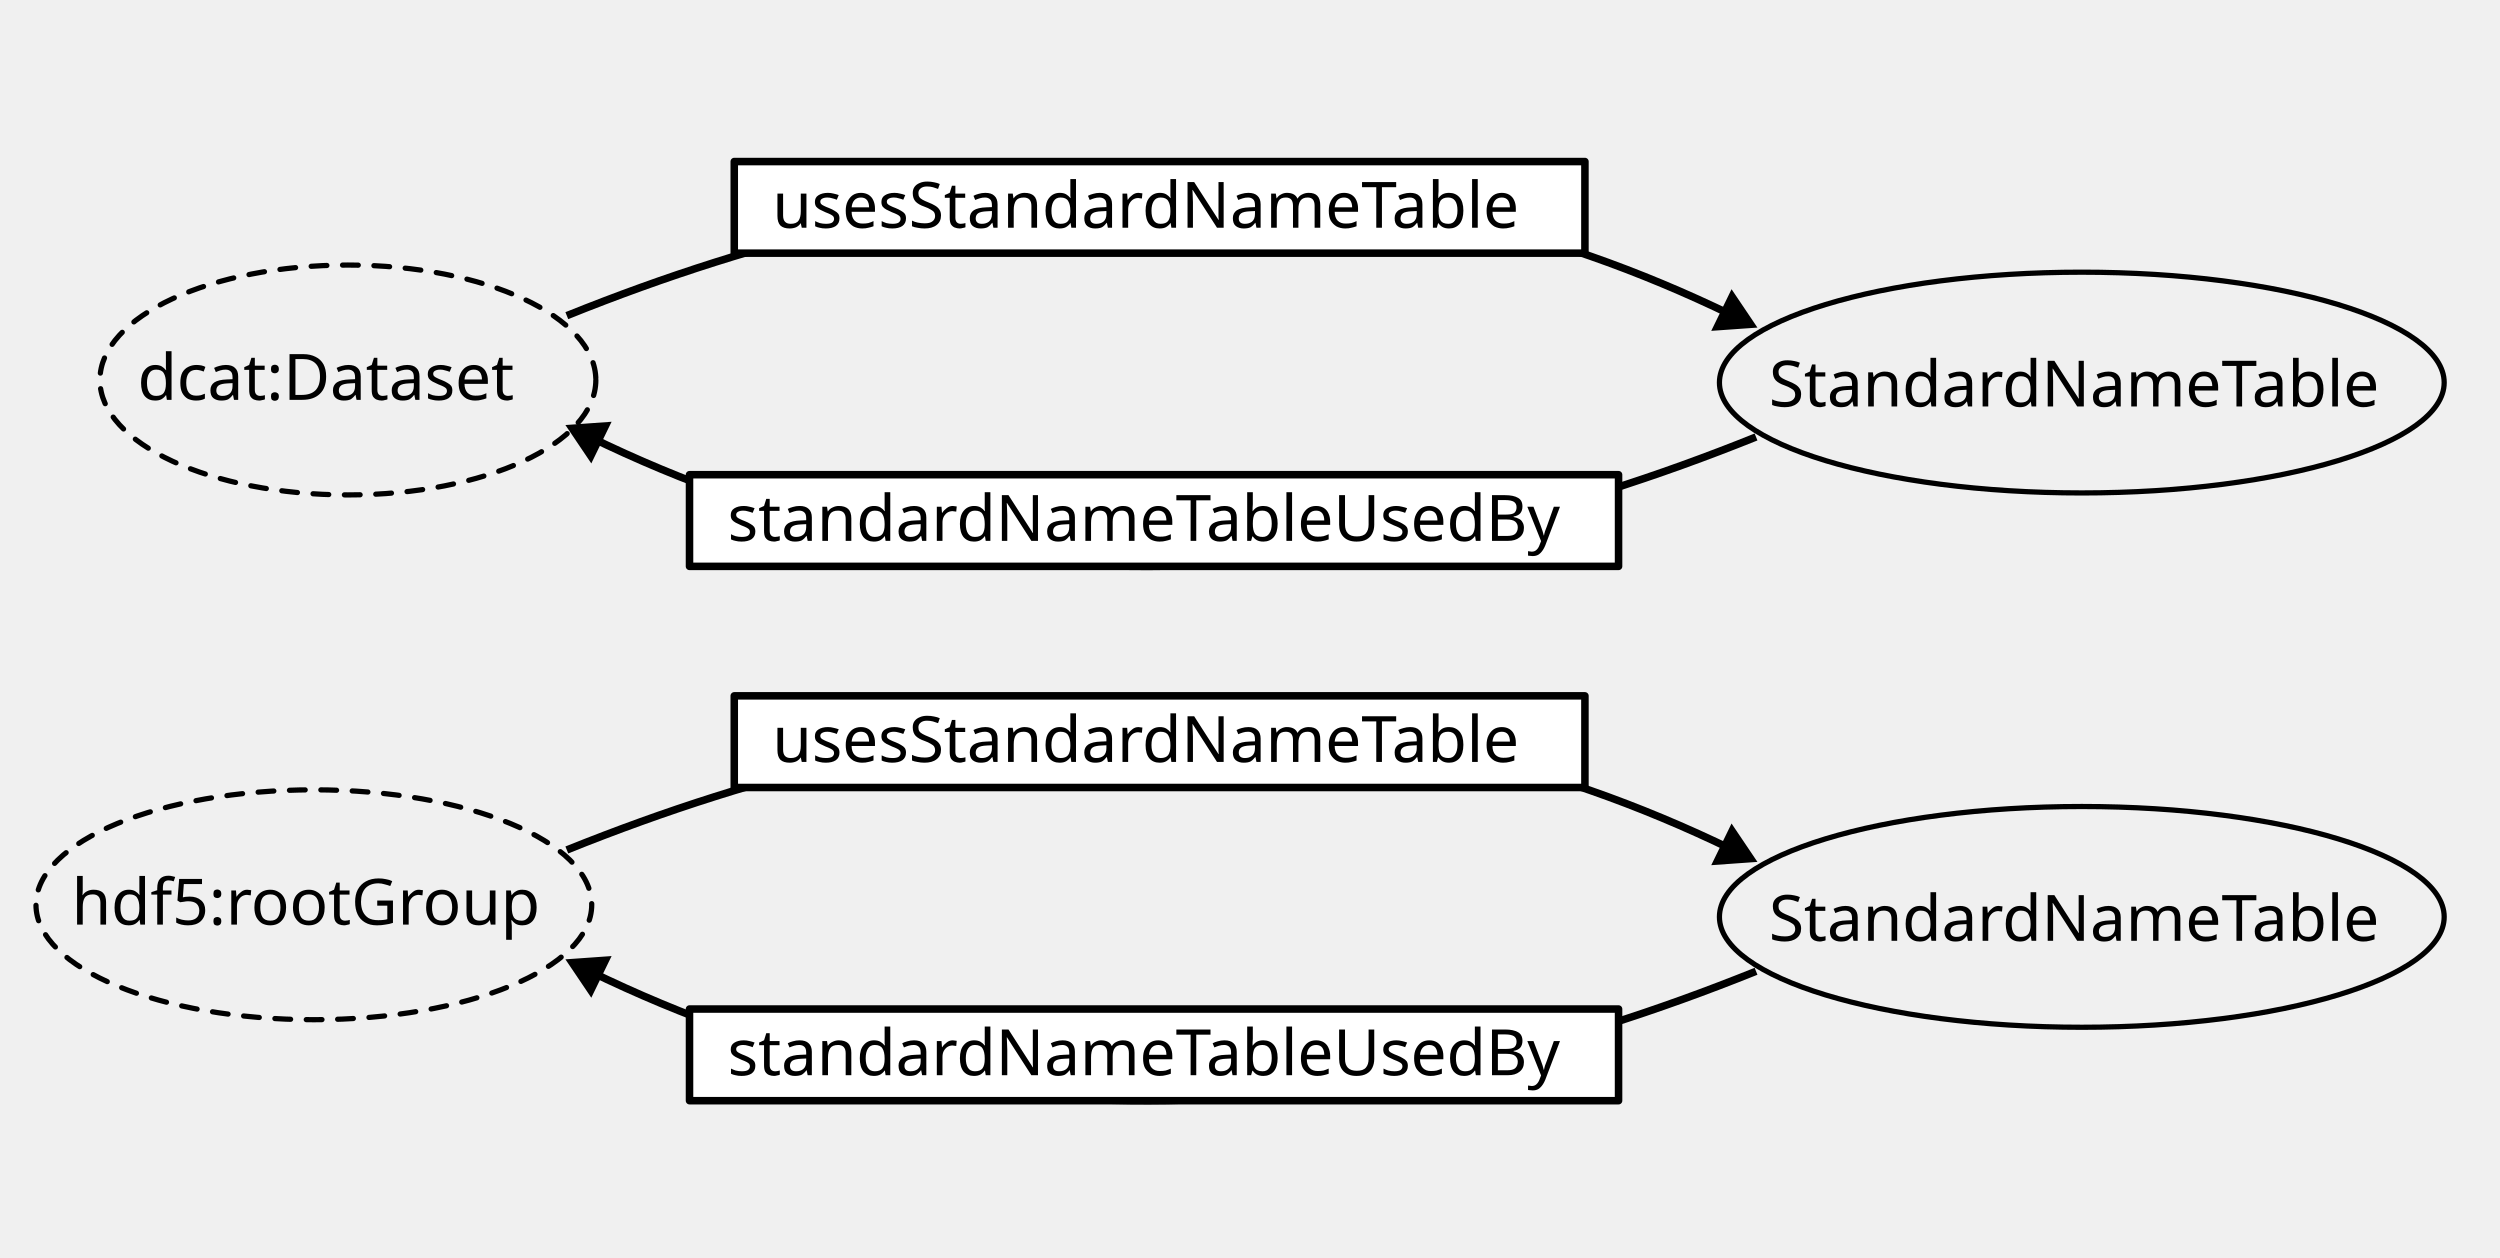
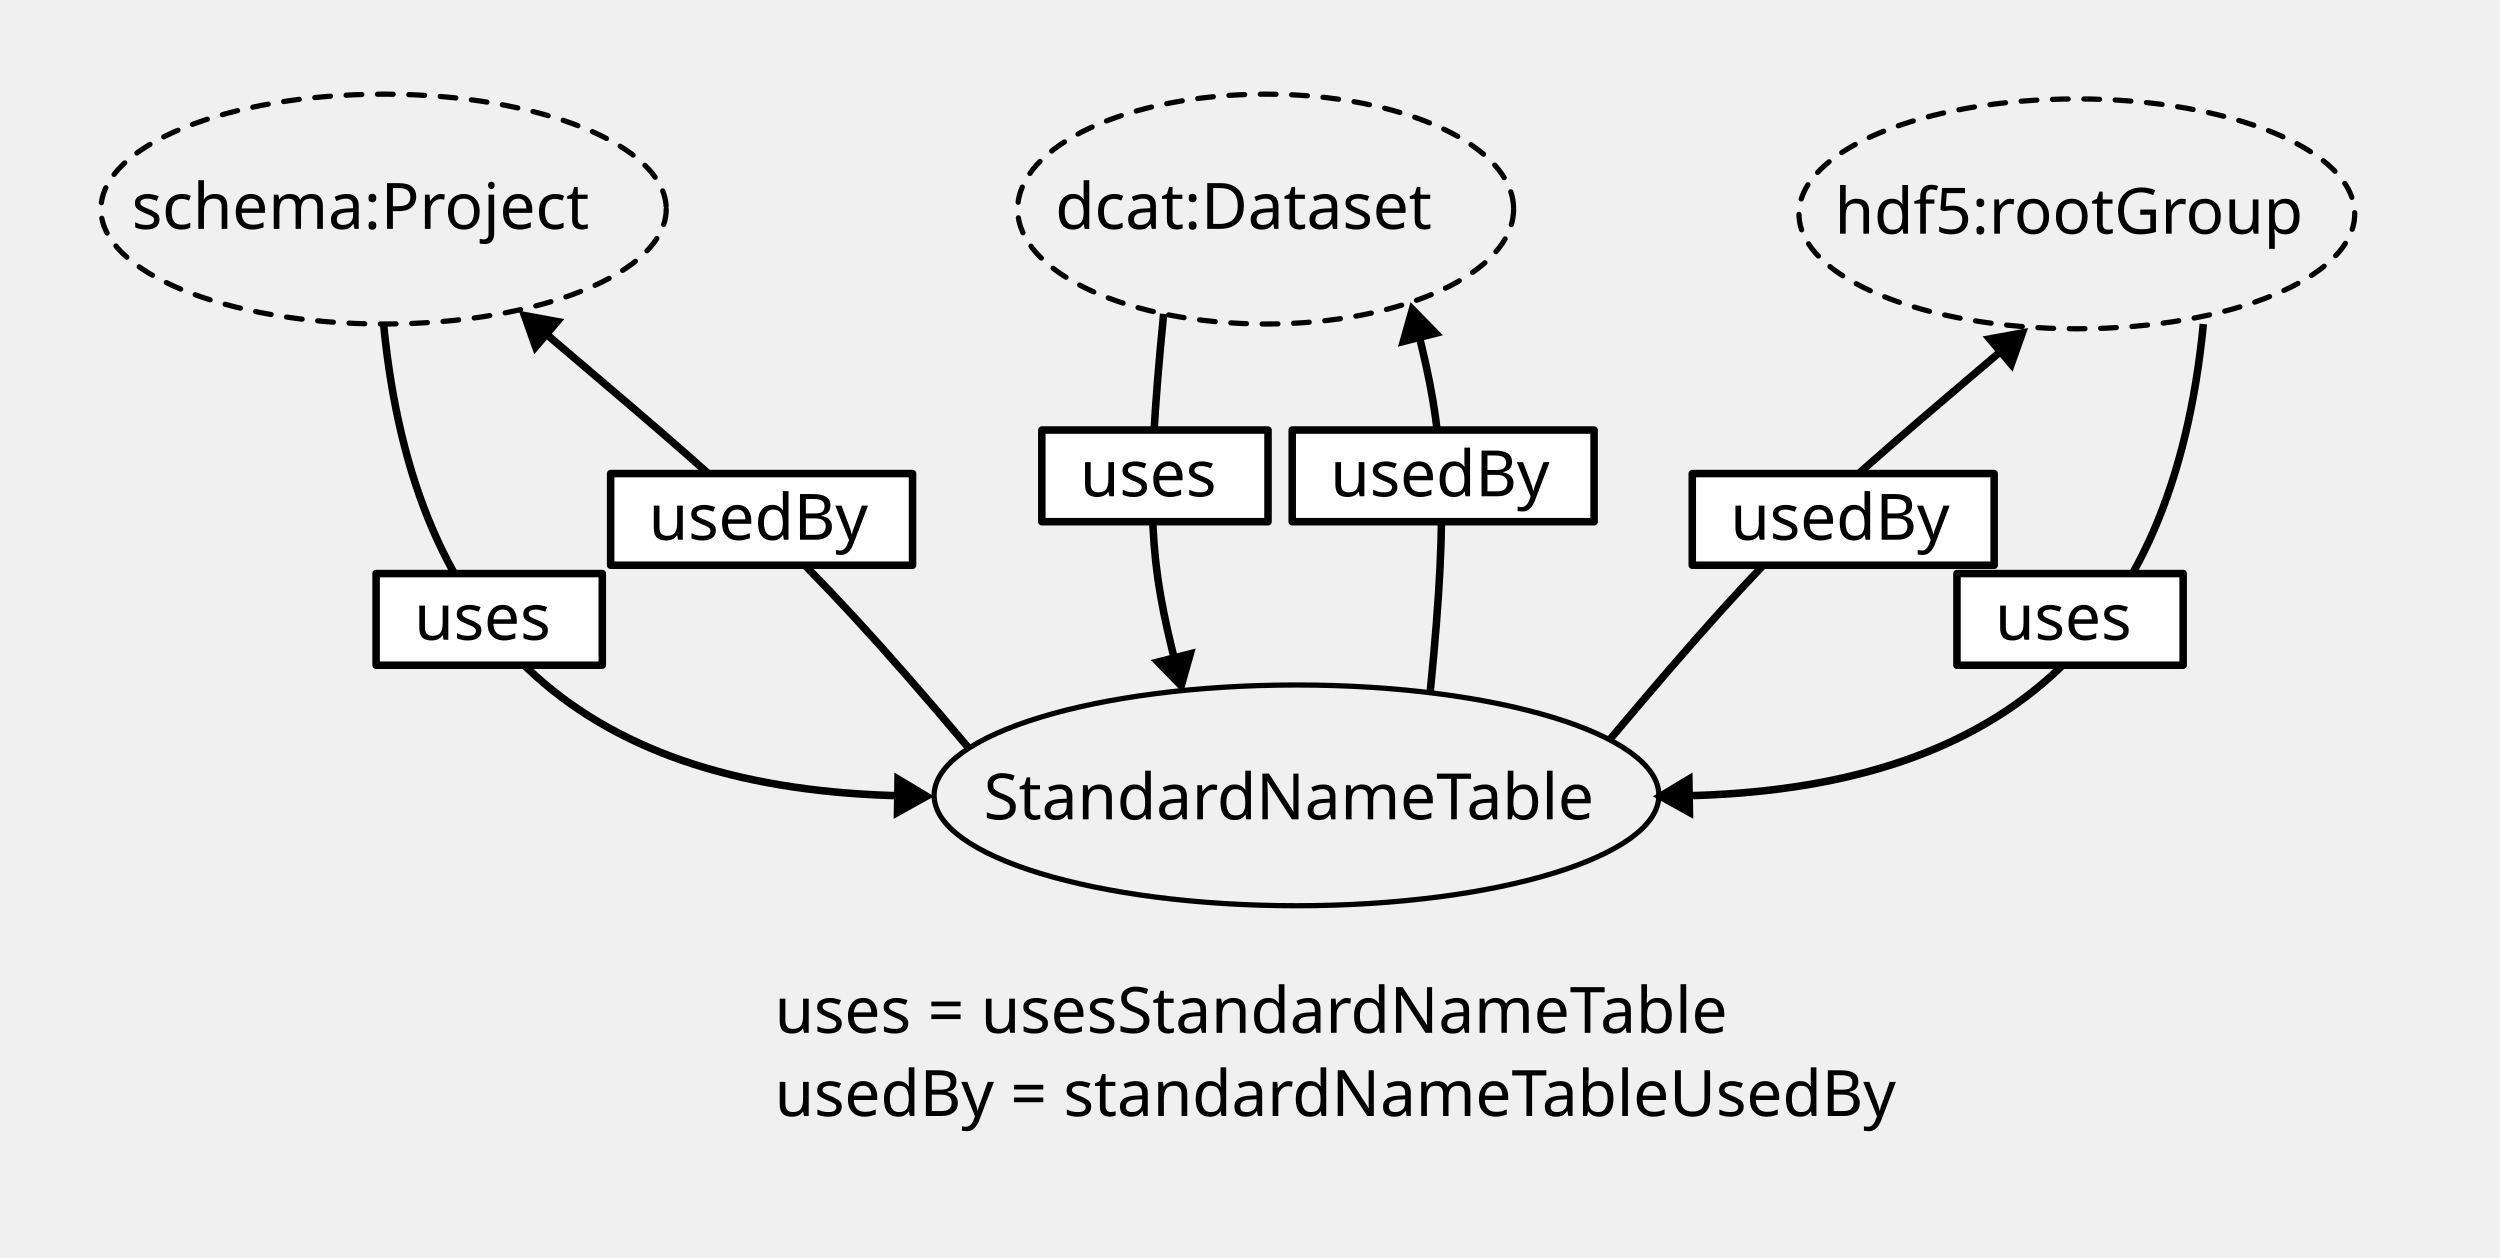
<svg xmlns="http://www.w3.org/2000/svg" width="159mm" height="80mm" viewBox="0 0 159 80" version="1.1" id="svg1">
  <defs id="defs1">
    <marker style="overflow:visible" id="marker5-3-0" refX="0" refY="0" orient="auto-start-reverse" markerWidth="1" markerHeight="1" viewBox="0 0 1 1" preserveAspectRatio="xMidYMid">
      <path transform="scale(0.5)" style="fill:context-stroke;fill-rule:evenodd;stroke:context-stroke;stroke-width:1pt" d="M 5.77,0 -2.88,5 V -5 Z" id="path5-5-9" />
    </marker>
+     <marker style="overflow:visible" id="marker5-3-0-1" refX="0" refY="0" orient="auto-start-reverse" markerWidth="1" markerHeight="1" viewBox="0 0 1 1" preserveAspectRatio="xMidYMid">
+       <path transform="scale(0.5)" style="fill:context-stroke;fill-rule:evenodd;stroke:context-stroke;stroke-width:1pt" d="M 5.77,0 -2.88,5 V -5 Z" id="path5-5-9-0" />
+     </marker>
  </defs>
  <g id="layer1">
-     <path style="fill:none;stroke:#000000;stroke-width:0.479;stroke-linecap:butt;stroke-linejoin:miter;stroke-dasharray:none;stroke-opacity:1;marker-end:url(#marker5-3-0)" d="M 111.684,27.791 C 86.506,37.933 61.703,39.573 37.489,27.777" id="path7" />
-     <ellipse style="fill:none;stroke:#000000;stroke-width:0.333;stroke-linecap:round;stroke-linejoin:round;stroke-dasharray:0.998, 0.998;stroke-dashoffset:0" id="path1-9-7-3-6" cx="22.125" cy="24.167" rx="15.77" ry="7.31" />
-     <text xml:space="preserve" style="font-size:4.058px;line-height:1.25;font-family:sans-serif;stroke-width:0.254" x="8.752" y="25.428" id="text1-9-36">
-       <tspan id="tspan1-7-2" style="font-size:4.058px;stroke-width:0.254" x="8.752" y="25.428">dcat:Dataset</tspan>
+     <ellipse style="fill:none;stroke:#000000;stroke-width:0.333;stroke-linecap:round;stroke-linejoin:round;stroke-dasharray:0.998, 0.998;stroke-dashoffset:0" id="path1-9-7-3-6" cx="80.495" cy="13.298" rx="15.77" ry="7.31" />
+     <text xml:space="preserve" style="font-size:4.058px;line-height:1.25;font-family:sans-serif;stroke-width:0.254" x="67.121" y="14.558" id="text1-9-36">
+       <tspan id="tspan1-7-2" style="font-size:4.058px;stroke-width:0.254" x="67.121" y="14.558">dcat:Dataset</tspan>
    </text>
-     <rect style="fill:#ffffff;fill-opacity:1;stroke:#000000;stroke-width:0.479;stroke-linecap:round;stroke-linejoin:round;stroke-dasharray:none;stroke-opacity:1" id="rect3-6-1-06-0" width="59.087" height="5.829" x="43.853" y="30.192" />
-     <text xml:space="preserve" style="font-size:4.058px;line-height:1.25;font-family:sans-serif;fill:#000000;fill-opacity:1;stroke-width:0.254" x="46.272" y="34.398" id="text1-0-9-6-9-36-7">
-       <tspan id="tspan1-5-5-4-6-2-5" style="font-size:4.058px;fill:#000000;fill-opacity:1;stroke-width:0.254" x="46.272" y="34.398">standardNameTableUsedBy</tspan>
+     <path style="fill:none;stroke:#000000;stroke-width:0.479;stroke-linecap:butt;stroke-linejoin:miter;stroke-dasharray:none;stroke-opacity:1;marker-end:url(#marker5-3-0)" d="m 24.396,20.608 c 1.943,20.076 12.814,29.668 33.312,30.012" id="path1" />
+     <ellipse style="fill:none;stroke:#000000;stroke-width:0.333;stroke-linecap:round;stroke-linejoin:round;stroke-dasharray:0.998, 0.998;stroke-dashoffset:0" id="path1-9-7-3-6-8" cx="24.396" cy="13.298" ry="7.31" rx="17.976" />
+     <text xml:space="preserve" style="font-size:4.058px;line-height:1.25;font-family:sans-serif;stroke-width:0.254" x="8.377" y="14.558" id="text1-9-36-1">
+       <tspan id="tspan1-7-2-5" style="font-size:4.058px;stroke-width:0.254" x="8.377" y="14.558">schema:Project</tspan>
    </text>
-     <text xml:space="preserve" style="font-size:4.058px;line-height:1.25;font-family:sans-serif;stroke-width:0.254" x="112.505" y="25.853" id="text1-4-5">
-       <tspan id="tspan1-4-7" style="font-size:4.058px;stroke-width:0.254" x="112.505" y="25.853">StandardNameTable</tspan>
+     <text xml:space="preserve" style="font-size:4.058px;line-height:1.25;font-family:sans-serif;stroke-width:0.254" x="62.559" y="52.106" id="text1-4-5">
+       <tspan id="tspan1-4-7" style="font-size:4.058px;stroke-width:0.254" x="62.559" y="52.106">StandardNameTable</tspan>
    </text>
-     <ellipse style="fill:none;stroke:#000000;stroke-width:0.333;stroke-linecap:round;stroke-linejoin:round;stroke-dasharray:none" id="ellipse1-3" cx="132.403" cy="24.331" ry="7.02" rx="23.047" />
-     <path style="fill:none;stroke:#000000;stroke-width:0.479;stroke-linecap:butt;stroke-linejoin:miter;stroke-dasharray:none;stroke-opacity:1;marker-end:url(#marker5-3-0)" d="M 36.049,20.076 C 61.227,9.933 86.03,8.293 110.244,20.09" id="path1" />
-     <rect style="fill:#ffffff;fill-opacity:1;stroke:#000000;stroke-width:0.479;stroke-linecap:round;stroke-linejoin:round;stroke-dasharray:none;stroke-opacity:1" id="rect3-6-1-06-0-2" width="54.102" height="5.829" x="46.699" y="10.274" />
-     <text xml:space="preserve" style="font-size:4.058px;line-height:1.25;font-family:sans-serif;fill:#000000;fill-opacity:1;stroke-width:0.254" x="49.118" y="14.481" id="text1-0-9-6-9-36-7-0">
-       <tspan id="tspan1-5-5-4-6-2-5-4" style="font-size:4.058px;fill:#000000;fill-opacity:1;stroke-width:0.254" x="49.118" y="14.481">usesStandardNameTable</tspan>
+     <path style="fill:none;stroke:#000000;stroke-width:0.479;stroke-linecap:butt;stroke-linejoin:miter;stroke-dasharray:none;stroke-opacity:1;marker-end:url(#marker5-3-0-1)" d="m 74.009,19.961 c -1.248,12.501 -0.839,15.984 0.816,22.473" id="path8" />
+     <ellipse style="fill:none;stroke:#000000;stroke-width:0.333;stroke-linecap:round;stroke-linejoin:round;stroke-dasharray:none" id="ellipse1-3" cx="82.457" cy="50.585" ry="7.02" rx="23.047" />
+     <text xml:space="preserve" style="font-size:4.058px;line-height:1.25;font-family:sans-serif;fill:#000000;fill-opacity:1;stroke-width:0.254" x="49.263" y="65.686" id="text1-0-9-6-9-36-7-0-1">
+       <tspan id="tspan1-5-5-4-6-2-5-4-4" style="font-size:4.058px;fill:#000000;fill-opacity:1;stroke-width:0.254" x="49.263" y="65.686">uses = usesStandardNameTable</tspan>
    </text>
-     <path style="fill:none;stroke:#000000;stroke-width:0.479;stroke-linecap:butt;stroke-linejoin:miter;stroke-dasharray:none;stroke-opacity:1;marker-end:url(#marker5-3-0)" d="M 111.684,61.773 C 86.506,71.916 61.703,73.556 37.489,61.759" id="path2" />
-     <ellipse style="fill:none;stroke:#000000;stroke-width:0.333;stroke-linecap:round;stroke-linejoin:round;stroke-dasharray:0.998, 0.998;stroke-dashoffset:0" id="ellipse2" cx="19.961" cy="57.543" rx="17.673" ry="7.31" />
-     <text xml:space="preserve" style="font-size:4.058px;line-height:1.25;font-family:sans-serif;stroke-width:0.254" x="4.558" y="58.804" id="text2">
-       <tspan id="tspan2" style="font-size:4.058px;stroke-width:0.254" x="4.558" y="58.804">hdf5:rootGroup</tspan>
+     <rect style="fill:#ffffff;fill-opacity:1;stroke:#000000;stroke-width:0.479;stroke-linecap:round;stroke-linejoin:round;stroke-dasharray:none;stroke-opacity:1" id="rect3-6-1-06-0-2-5" width="14.387" height="5.829" x="23.92" y="36.478" />
+     <path style="fill:none;stroke:#000000;stroke-width:0.479;stroke-linecap:butt;stroke-linejoin:miter;stroke-dasharray:none;stroke-opacity:1;marker-end:url(#marker5-3-0)" d="M 61.617,47.587 C 50.455,34.326 46.417,31.198 34.288,20.863" id="path3" />
+     <path style="fill:none;stroke:#000000;stroke-width:0.479;stroke-linecap:butt;stroke-linejoin:miter;stroke-dasharray:none;stroke-opacity:1;marker-end:url(#marker5-3-0-1)" d="M 90.956,44.06 C 92.205,31.559 91.784,27.352 90.129,20.863" id="path3-2" />
+     <text xml:space="preserve" style="font-size:4.058px;line-height:1.25;font-family:sans-serif;fill:#000000;fill-opacity:1;stroke-width:0.254" x="26.339" y="40.684" id="text1-0-9-6-9-36-7-0-3">
+       <tspan id="tspan1-5-5-4-6-2-5-4-3" style="font-size:4.058px;fill:#000000;fill-opacity:1;stroke-width:0.254" x="26.339" y="40.684">uses</tspan>
    </text>
-     <rect style="fill:#ffffff;fill-opacity:1;stroke:#000000;stroke-width:0.479;stroke-linecap:round;stroke-linejoin:round;stroke-dasharray:none;stroke-opacity:1" id="rect2" width="59.087" height="5.829" x="43.853" y="64.174" />
-     <text xml:space="preserve" style="font-size:4.058px;line-height:1.25;font-family:sans-serif;fill:#000000;fill-opacity:1;stroke-width:0.254" x="46.272" y="68.381" id="text3">
-       <tspan id="tspan3" style="font-size:4.058px;fill:#000000;fill-opacity:1;stroke-width:0.254" x="46.272" y="68.381">standardNameTableUsedBy</tspan>
+     <rect style="fill:#ffffff;fill-opacity:1;stroke:#000000;stroke-width:0.479;stroke-linecap:round;stroke-linejoin:round;stroke-dasharray:none;stroke-opacity:1" id="rect3-6-1-06-0-2-5-4" width="14.387" height="5.829" x="66.259" y="27.352" />
+     <text xml:space="preserve" style="font-size:4.058px;line-height:1.25;font-family:sans-serif;fill:#000000;fill-opacity:1;stroke-width:0.254" x="68.678" y="31.559" id="text1-0-9-6-9-36-7-0-3-4">
+       <tspan id="tspan1-5-5-4-6-2-5-4-3-8" style="font-size:4.058px;fill:#000000;fill-opacity:1;stroke-width:0.254" x="68.678" y="31.559">uses</tspan>
    </text>
-     <text xml:space="preserve" style="font-size:4.058px;line-height:1.25;font-family:sans-serif;stroke-width:0.254" x="112.505" y="59.835" id="text4">
-       <tspan id="tspan4" style="font-size:4.058px;stroke-width:0.254" x="112.505" y="59.835">StandardNameTable</tspan>
+     <rect style="fill:#ffffff;fill-opacity:1;stroke:#000000;stroke-width:0.479;stroke-linecap:round;stroke-linejoin:round;stroke-dasharray:none;stroke-opacity:1" id="rect3-6-1-06-0-2-5-1" width="19.201" height="5.829" x="38.836" y="30.12" />
+     <text xml:space="preserve" style="font-size:4.058px;line-height:1.25;font-family:sans-serif;fill:#000000;fill-opacity:1;stroke-width:0.254" x="41.255" y="34.326" id="text1-0-9-6-9-36-7-0-3-5">
+       <tspan id="tspan1-5-5-4-6-2-5-4-3-0" style="font-size:4.058px;fill:#000000;fill-opacity:1;stroke-width:0.254" x="41.255" y="34.326">usedBy</tspan>
    </text>
-     <ellipse style="fill:none;stroke:#000000;stroke-width:0.333;stroke-linecap:round;stroke-linejoin:round;stroke-dasharray:none" id="ellipse4" cx="132.403" cy="58.314" ry="7.02" rx="23.047" />
-     <path style="fill:none;stroke:#000000;stroke-width:0.479;stroke-linecap:butt;stroke-linejoin:miter;stroke-dasharray:none;stroke-opacity:1;marker-end:url(#marker5-3-0)" d="M 36.049,54.058 C 61.227,43.916 86.03,42.276 110.244,54.072" id="path4" />
-     <rect style="fill:#ffffff;fill-opacity:1;stroke:#000000;stroke-width:0.479;stroke-linecap:round;stroke-linejoin:round;stroke-dasharray:none;stroke-opacity:1" id="rect4" width="54.102" height="5.829" x="46.699" y="44.257" />
-     <text xml:space="preserve" style="font-size:4.058px;line-height:1.25;font-family:sans-serif;fill:#000000;fill-opacity:1;stroke-width:0.254" x="49.118" y="48.463" id="text5">
-       <tspan id="tspan5" style="font-size:4.058px;fill:#000000;fill-opacity:1;stroke-width:0.254" x="49.118" y="48.463">usesStandardNameTable</tspan>
+     <rect style="fill:#ffffff;fill-opacity:1;stroke:#000000;stroke-width:0.479;stroke-linecap:round;stroke-linejoin:round;stroke-dasharray:none;stroke-opacity:1" id="rect3-6-1-06-0-2-5-1-0" width="19.201" height="5.829" x="82.184" y="27.352" />
+     <text xml:space="preserve" style="font-size:4.058px;line-height:1.25;font-family:sans-serif;fill:#000000;fill-opacity:1;stroke-width:0.254" x="84.603" y="31.559" id="text1-0-9-6-9-36-7-0-3-5-0">
+       <tspan id="tspan1-5-5-4-6-2-5-4-3-0-9" style="font-size:4.058px;fill:#000000;fill-opacity:1;stroke-width:0.254" x="84.603" y="31.559">usedBy</tspan>
+     </text>
+     <ellipse style="fill:none;stroke:#000000;stroke-width:0.333;stroke-linecap:round;stroke-linejoin:round;stroke-dasharray:0.998, 0.998;stroke-dashoffset:0" id="ellipse2" cx="132.087" cy="13.601" rx="17.673" ry="7.31" />
+     <text xml:space="preserve" style="font-size:4.058px;line-height:1.25;font-family:sans-serif;stroke-width:0.254" x="116.684" y="14.862" id="text2">
+       <tspan id="tspan2" style="font-size:4.058px;stroke-width:0.254" x="116.684" y="14.862">hdf5:rootGroup</tspan>
+     </text>
+     <path style="fill:none;stroke:#000000;stroke-width:0.479;stroke-linecap:butt;stroke-linejoin:miter;stroke-dasharray:none;stroke-opacity:1;marker-end:url(#marker5-3-0)" d="m 140.133,20.608 c -1.943,20.076 -12.814,29.668 -33.312,30.012" id="path5" />
+     <rect style="fill:#ffffff;fill-opacity:1;stroke:#000000;stroke-width:0.479;stroke-linecap:round;stroke-linejoin:round;stroke-dasharray:none;stroke-opacity:1" id="rect5" width="14.387" height="5.829" x="124.462" y="36.478" />
+     <text xml:space="preserve" style="font-size:4.058px;line-height:1.25;font-family:sans-serif;fill:#000000;fill-opacity:1;stroke-width:0.254" x="126.881" y="40.684" id="text6">
+       <tspan id="tspan6" style="font-size:4.058px;fill:#000000;fill-opacity:1;stroke-width:0.254" x="126.881" y="40.684">uses</tspan>
+     </text>
+     <path style="fill:none;stroke:#000000;stroke-width:0.479;stroke-linecap:butt;stroke-linejoin:miter;stroke-dasharray:none;stroke-opacity:1;marker-end:url(#marker5-3-0)" d="m 102.369,47.05 c 11.162,-13.261 13.194,-14.749 25.323,-25.083" id="path6" />
+     <rect style="fill:#ffffff;fill-opacity:1;stroke:#000000;stroke-width:0.479;stroke-linecap:round;stroke-linejoin:round;stroke-dasharray:none;stroke-opacity:1" id="rect6" width="19.201" height="5.829" x="107.628" y="30.12" />
+     <text xml:space="preserve" style="font-size:4.058px;line-height:1.25;font-family:sans-serif;fill:#000000;fill-opacity:1;stroke-width:0.254" x="110.047" y="34.326" id="text7">
+       <tspan id="tspan7" style="font-size:4.058px;fill:#000000;fill-opacity:1;stroke-width:0.254" x="110.047" y="34.326">usedBy</tspan>
+     </text>
+     <text xml:space="preserve" style="font-size:4.058px;line-height:1.25;font-family:sans-serif;fill:#000000;fill-opacity:1;stroke-width:0.254" x="49.263" y="70.977" id="text8">
+       <tspan id="tspan8" style="font-size:4.058px;fill:#000000;fill-opacity:1;stroke-width:0.254" x="49.263" y="70.977">usedBy = standardNameTableUsedBy</tspan>
    </text>
  </g>
</svg>
